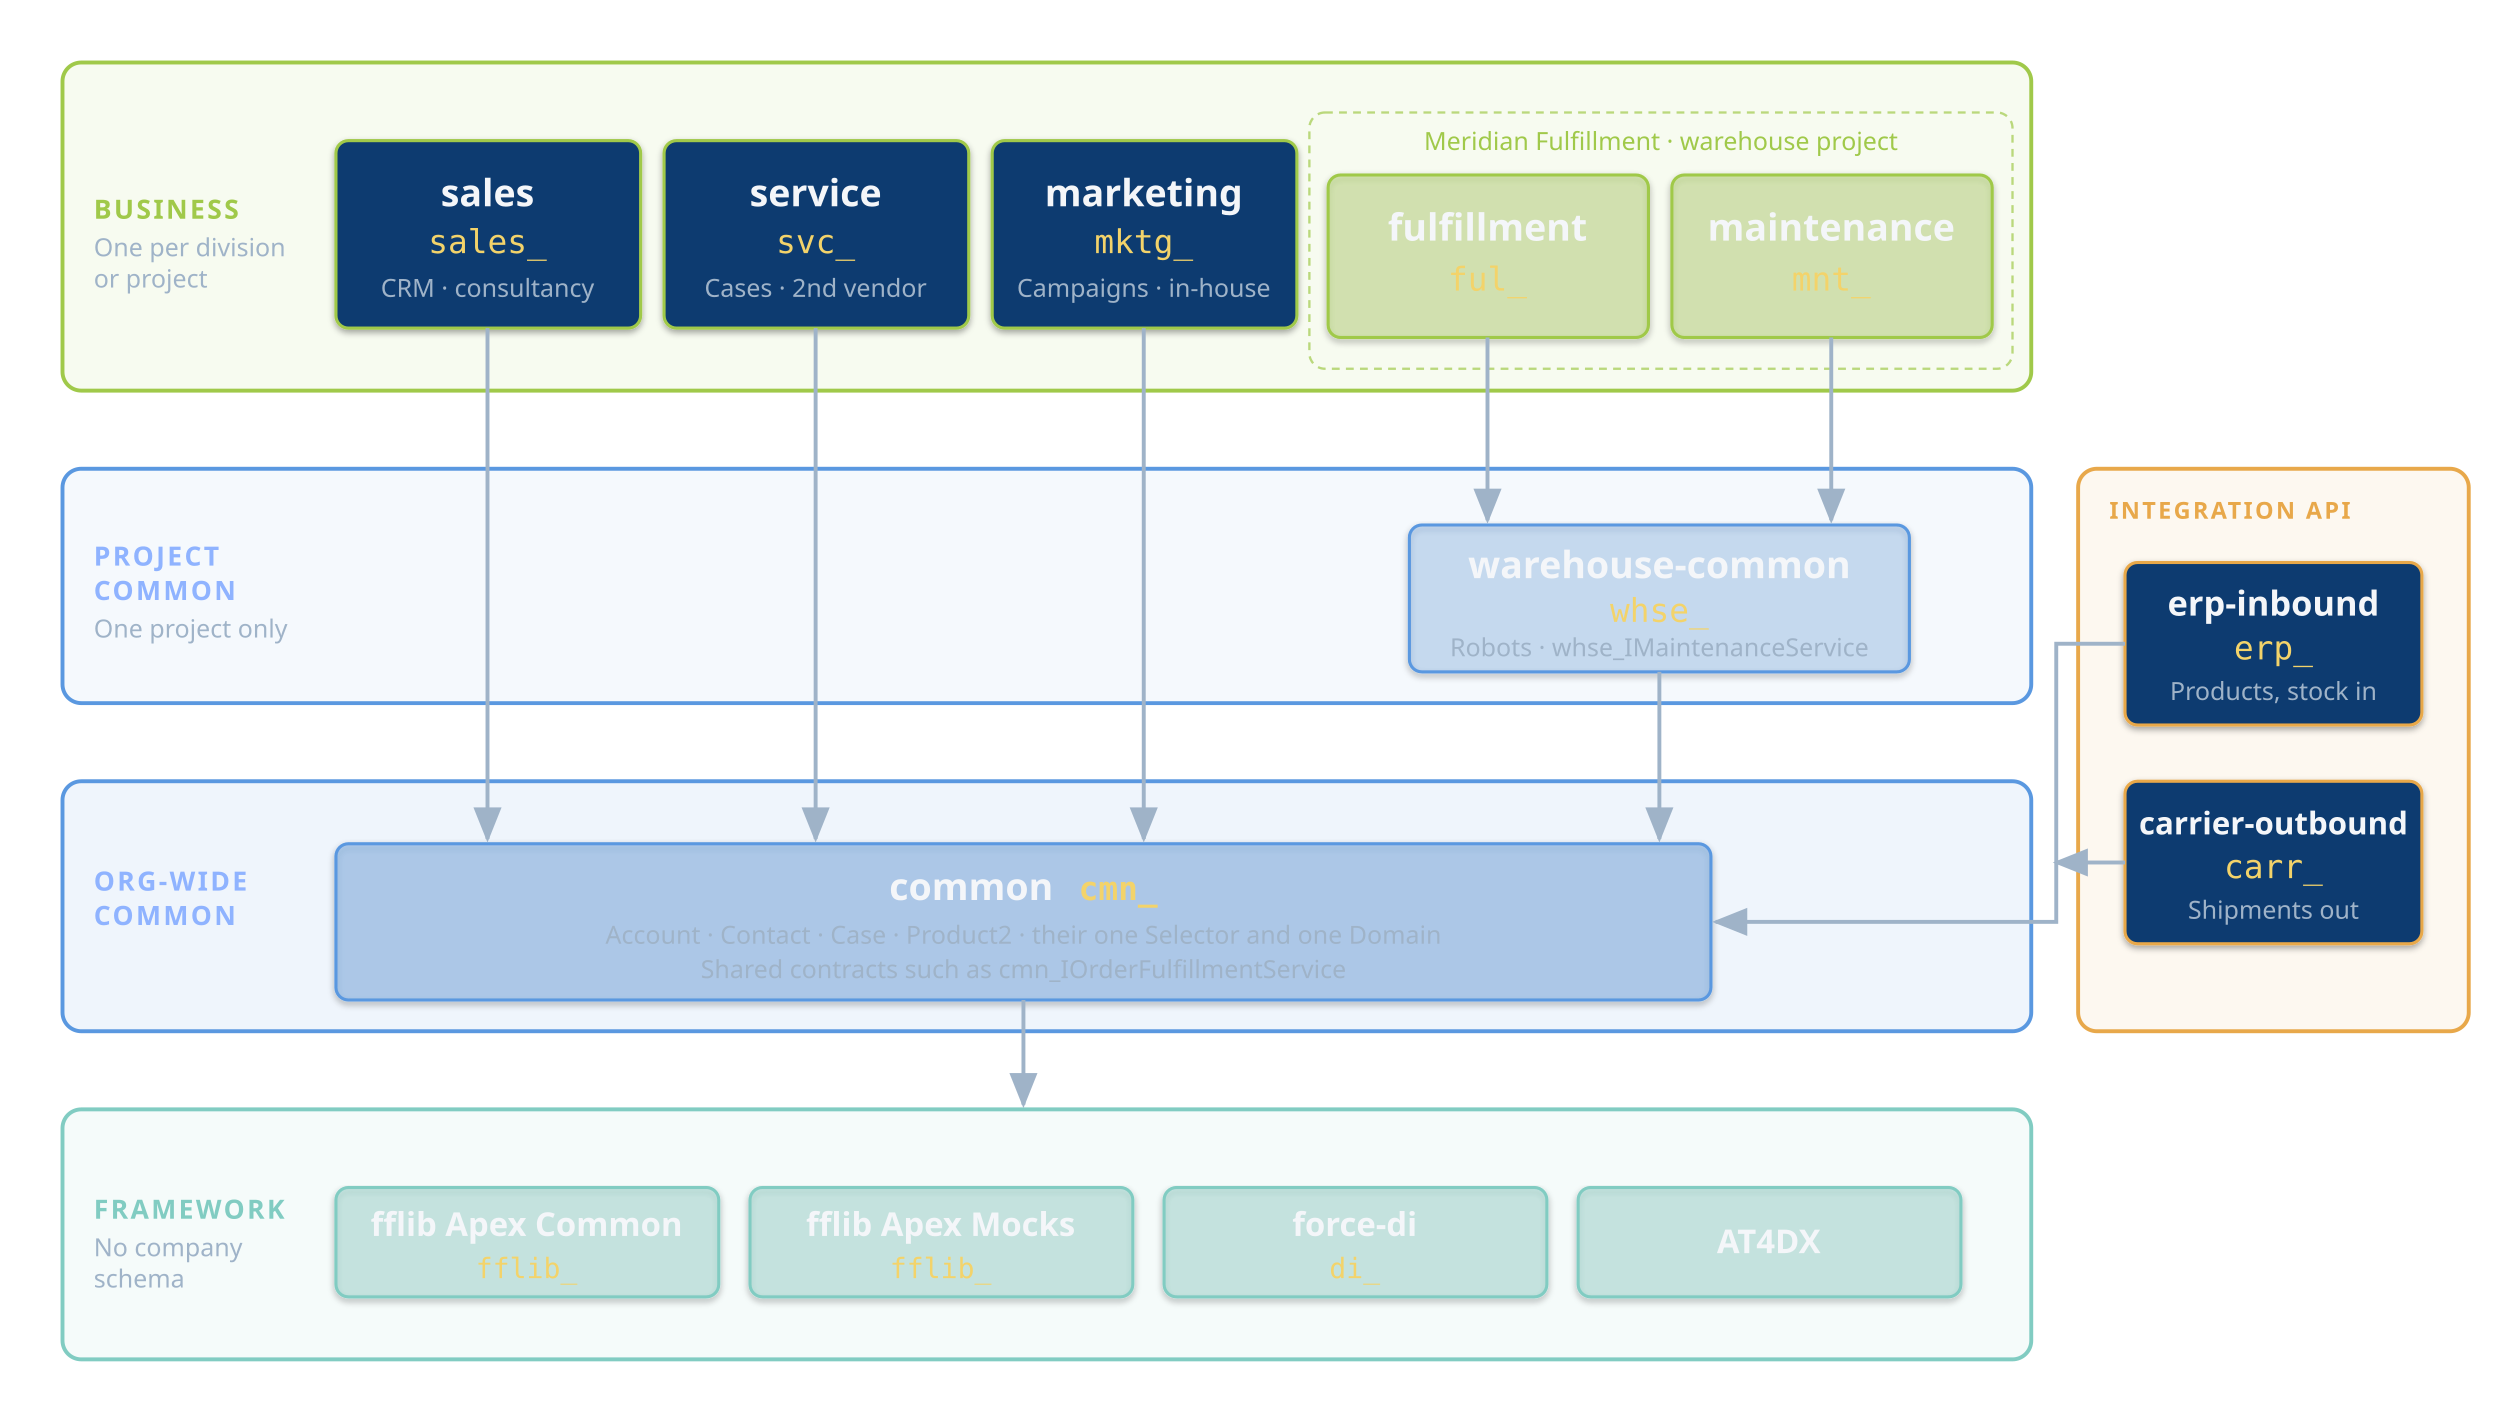
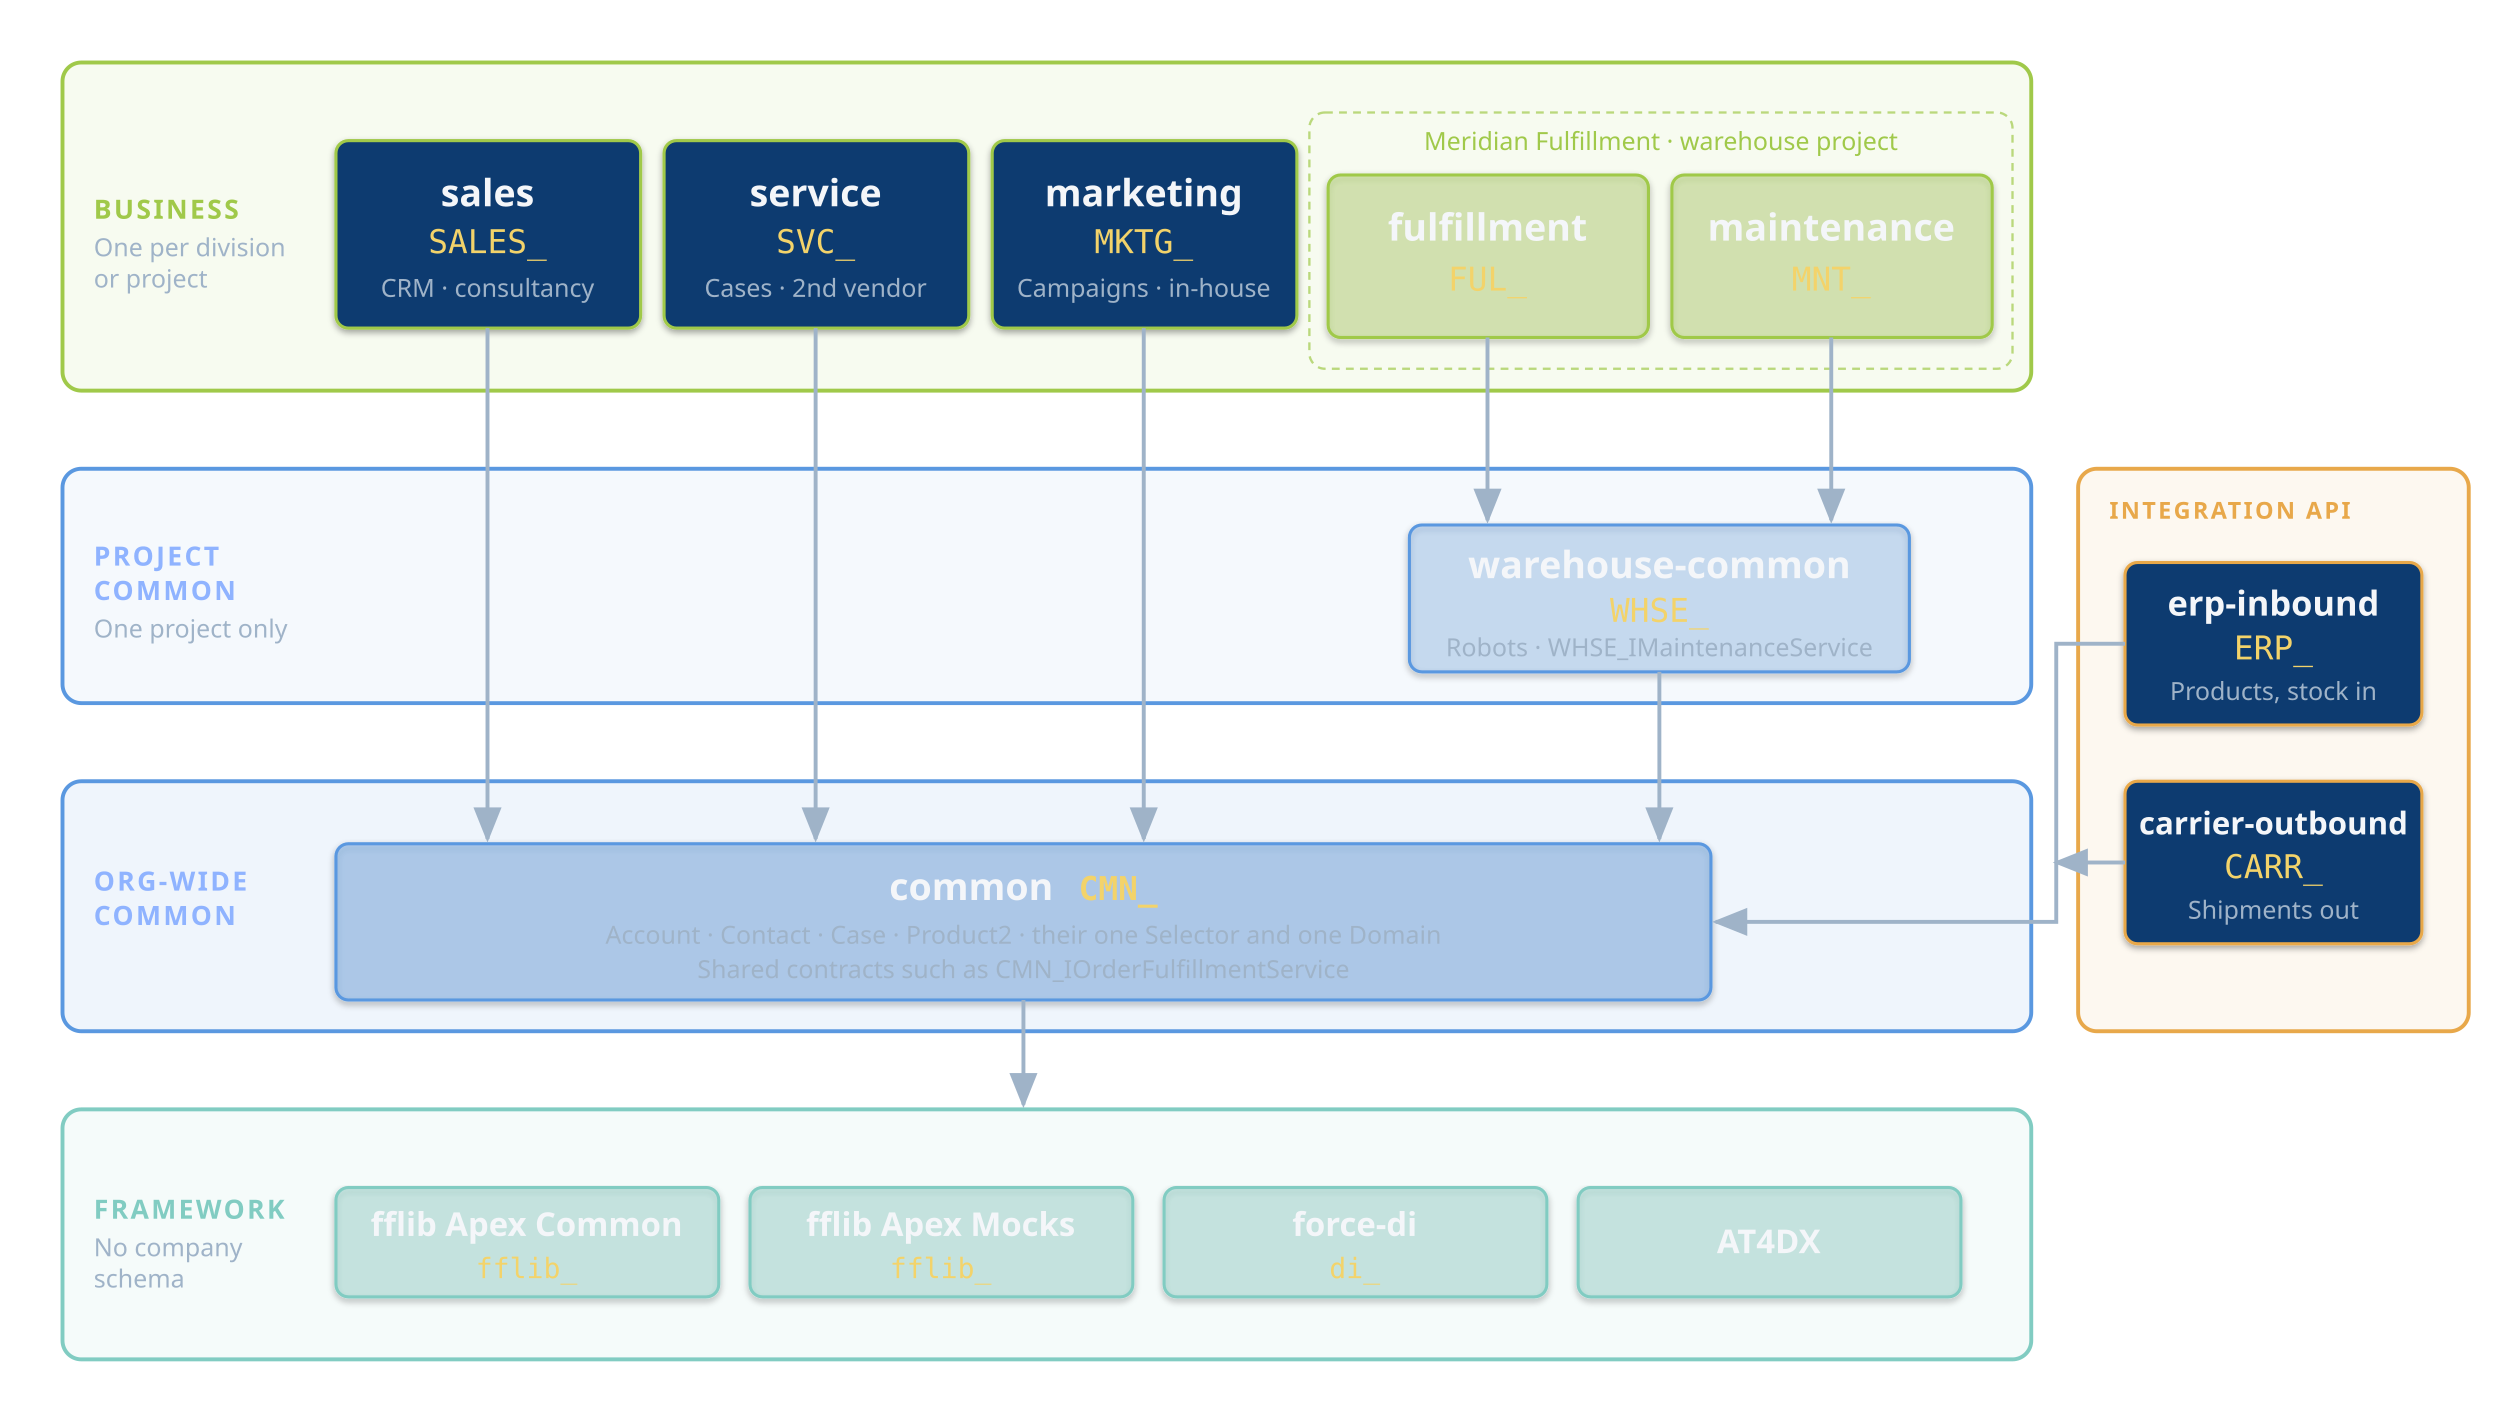
<svg xmlns="http://www.w3.org/2000/svg" width="1600" height="900" viewBox="0 0 1600 900" role="img" aria-labelledby="mer-title">
  <defs>
    <marker id="mer-arrow" viewBox="0 0 10 8" refX="9" refY="4" markerWidth="9" markerHeight="8" orient="auto">
      <path d="M 0,0 L 10,4 L 0,8 z" fill="#9fb3c8" />
    </marker>
    <filter id="mer-shadow" x="-5%" y="-5%" width="110%" height="120%">
      <feDropShadow dx="0" dy="2" stdDeviation="2" flood-color="#000" flood-opacity="0.35" />
    </filter>
  </defs>
  <style>
    .t { font-family: 'Segoe UI', system-ui, sans-serif; fill: #f4f6f9; }
    .name { font-size: 24px; font-weight: 600; }
    .pfx { font-family: 'Cascadia Code', 'Consolas', ui-monospace, monospace; font-size: 21px; fill: #f3d36a; }
    .small { font-size: 16px; fill: #9fb3c8; }
    .band { font-size: 17px; font-weight: 700; letter-spacing: 1.5px; }
    .solid { fill: none; stroke: #9fb3c8; stroke-width: 2.5; marker-end: url(#mer-arrow); }
  </style>
  <rect x="40" y="40" width="1260" height="210" rx="12" fill="rgba(160,201,74,0.08)" stroke="#A0C94A" stroke-width="2.5" />
  <text class="t band" x="60" y="140" style="fill:#A0C94A">BUSINESS</text>
  <text class="t small" x="60" y="164">One per division</text>
  <text class="t small" x="60" y="184">or project</text>
  <rect x="838" y="72" width="450" height="164" rx="10" fill="none" stroke="#A0C94A" stroke-opacity="0.7" stroke-width="1.5" stroke-dasharray="5 4" />
  <text class="t small" x="1063" y="96" text-anchor="middle" style="fill:#A0C94A">Meridian Fulfillment · warehouse project</text>
  <g filter="url(#mer-shadow)" stroke-width="2">
    <rect x="215" y="90" width="195" height="120" rx="8" fill="#0b3a70" stroke="#A0C94A" />
    <rect x="425" y="90" width="195" height="120" rx="8" fill="#0b3a70" stroke="#A0C94A" />
    <rect x="635" y="90" width="195" height="120" rx="8" fill="#0b3a70" stroke="#A0C94A" />
    <rect x="850" y="112" width="205" height="104" rx="8" fill="rgba(160,201,74,0.30)" stroke="#A0C94A" />
    <rect x="1070" y="112" width="205" height="104" rx="8" fill="rgba(160,201,74,0.30)" stroke="#A0C94A" />
  </g>
  <g class="t" text-anchor="middle">
    <text class="name" x="312" y="132">sales</text>
-     <text class="pfx" x="312" y="162">sales_</text>
+     <text class="pfx" x="312" y="162">SALES_</text>
    <text class="small" x="312" y="190">CRM · consultancy</text>
    <text class="name" x="522" y="132">service</text>
-     <text class="pfx" x="522" y="162">svc_</text>
+     <text class="pfx" x="522" y="162">SVC_</text>
    <text class="small" x="522" y="190">Cases · 2nd vendor</text>
    <text class="name" x="732" y="132">marketing</text>
-     <text class="pfx" x="732" y="162">mktg_</text>
+     <text class="pfx" x="732" y="162">MKTG_</text>
    <text class="small" x="732" y="190">Campaigns · in-house</text>
    <text class="name" x="952" y="154">fulfillment</text>
-     <text class="pfx" x="952" y="186">ful_</text>
+     <text class="pfx" x="952" y="186">FUL_</text>
    <text class="name" x="1172" y="154">maintenance</text>
-     <text class="pfx" x="1172" y="186">mnt_</text>
+     <text class="pfx" x="1172" y="186">MNT_</text>
  </g>
  <rect x="40" y="300" width="1260" height="150" rx="12" fill="rgba(90,152,224,0.06)" stroke="#5A98E0" stroke-width="2.5" />
  <text class="t band" x="60" y="362" style="fill:#8fb3ff">PROJECT</text>
  <text class="t band" x="60" y="384" style="fill:#8fb3ff">COMMON</text>
  <text class="t small" x="60" y="408">One project only</text>
  <rect x="902" y="336" width="320" height="94" rx="8" fill="rgba(90,152,224,0.22)" stroke="#5A98E0" stroke-width="2" filter="url(#mer-shadow)" />
  <g class="t" text-anchor="middle">
    <text class="name" x="1062" y="370">warehouse-common</text>
-     <text class="pfx" x="1062" y="398">whse_</text>
-     <text class="small" x="1062" y="420">Robots · whse_IMaintenanceService</text>
+     <text class="pfx" x="1062" y="398">WHSE_</text>
+     <text class="small" x="1062" y="420">Robots · WHSE_IMaintenanceService</text>
  </g>
  <rect x="40" y="500" width="1260" height="160" rx="12" fill="rgba(90,152,224,0.10)" stroke="#5A98E0" stroke-width="2.5" />
  <text class="t band" x="60" y="570" style="fill:#8fb3ff">ORG-WIDE</text>
  <text class="t band" x="60" y="592" style="fill:#8fb3ff">COMMON</text>
  <rect x="215" y="540" width="880" height="100" rx="8" fill="rgba(90,152,224,0.35)" stroke="#5A98E0" stroke-width="2" filter="url(#mer-shadow)" />
  <g class="t" text-anchor="middle">
-     <text class="name" x="655" y="576">common <tspan class="pfx" dx="10">cmn_</tspan>
+     <text class="name" x="655" y="576">common <tspan class="pfx" dx="10">CMN_</tspan>
    </text>
    <text class="small" x="655" y="604">Account · Contact · Case · Product2 · their one Selector and one Domain</text>
-     <text class="small" x="655" y="626">Shared contracts such as cmn_IOrderFulfillmentService</text>
+     <text class="small" x="655" y="626">Shared contracts such as CMN_IOrderFulfillmentService</text>
  </g>
  <rect x="40" y="710" width="1260" height="160" rx="12" fill="rgba(129,204,194,0.08)" stroke="#81ccc2" stroke-width="2.5" />
  <text class="t band" x="60" y="780" style="fill:#81ccc2">FRAMEWORK</text>
  <text class="t small" x="60" y="804">No company</text>
  <text class="t small" x="60" y="824">schema</text>
  <g filter="url(#mer-shadow)" stroke-width="2" fill="rgba(129,204,194,0.30)" stroke="#81ccc2">
    <rect x="215" y="760" width="245" height="70" rx="8" />
    <rect x="480" y="760" width="245" height="70" rx="8" />
    <rect x="745" y="760" width="245" height="70" rx="8" />
    <rect x="1010" y="760" width="245" height="70" rx="8" />
  </g>
  <g class="t" text-anchor="middle">
    <text class="name" x="337" y="791" style="font-size:21px">fflib Apex Common</text>
    <text class="pfx" x="337" y="818" style="font-size:18px">fflib_</text>
    <text class="name" x="602" y="791" style="font-size:21px">fflib Apex Mocks</text>
    <text class="pfx" x="602" y="818" style="font-size:18px">fflib_</text>
    <text class="name" x="867" y="791" style="font-size:21px">force-di</text>
    <text class="pfx" x="867" y="818" style="font-size:18px">di_</text>
    <text class="name" x="1132" y="802" style="font-size:21px">AT4DX</text>
  </g>
  <rect x="1330" y="300" width="250" height="360" rx="12" fill="rgba(232,168,74,0.08)" stroke="#E8A84A" stroke-width="2.5" />
  <text class="t band" x="1350" y="332" style="fill:#E8A84A;font-size:15px">INTEGRATION API</text>
  <g filter="url(#mer-shadow)" stroke-width="2" fill="#0b3a70" stroke="#E8A84A">
    <rect x="1360" y="360" width="190" height="104" rx="8" />
    <rect x="1360" y="500" width="190" height="104" rx="8" />
  </g>
  <g class="t" text-anchor="middle">
    <text class="name" x="1455" y="394" style="font-size:22px">erp-inbound</text>
-     <text class="pfx" x="1455" y="422">erp_</text>
+     <text class="pfx" x="1455" y="422">ERP_</text>
    <text class="small" x="1455" y="448">Products, stock in</text>
    <text class="name" x="1455" y="534" style="font-size:20px">carrier-outbound</text>
-     <text class="pfx" x="1455" y="562">carr_</text>
+     <text class="pfx" x="1455" y="562">CARR_</text>
    <text class="small" x="1455" y="588">Shipments out</text>
  </g>
  <path class="solid" d="M312 210 V537" />
  <path class="solid" d="M522 210 V537" />
  <path class="solid" d="M732 210 V537" />
  <path class="solid" d="M952 216 V333" />
  <path class="solid" d="M1172 216 V333" />
  <path class="solid" d="M1062 430 V537" />
  <path class="solid" d="M655 640 V707" />
  <path class="solid" d="M1360 412 H1316 V590 H1098" />
  <path class="solid" d="M1360 552 H1316" />
</svg>
